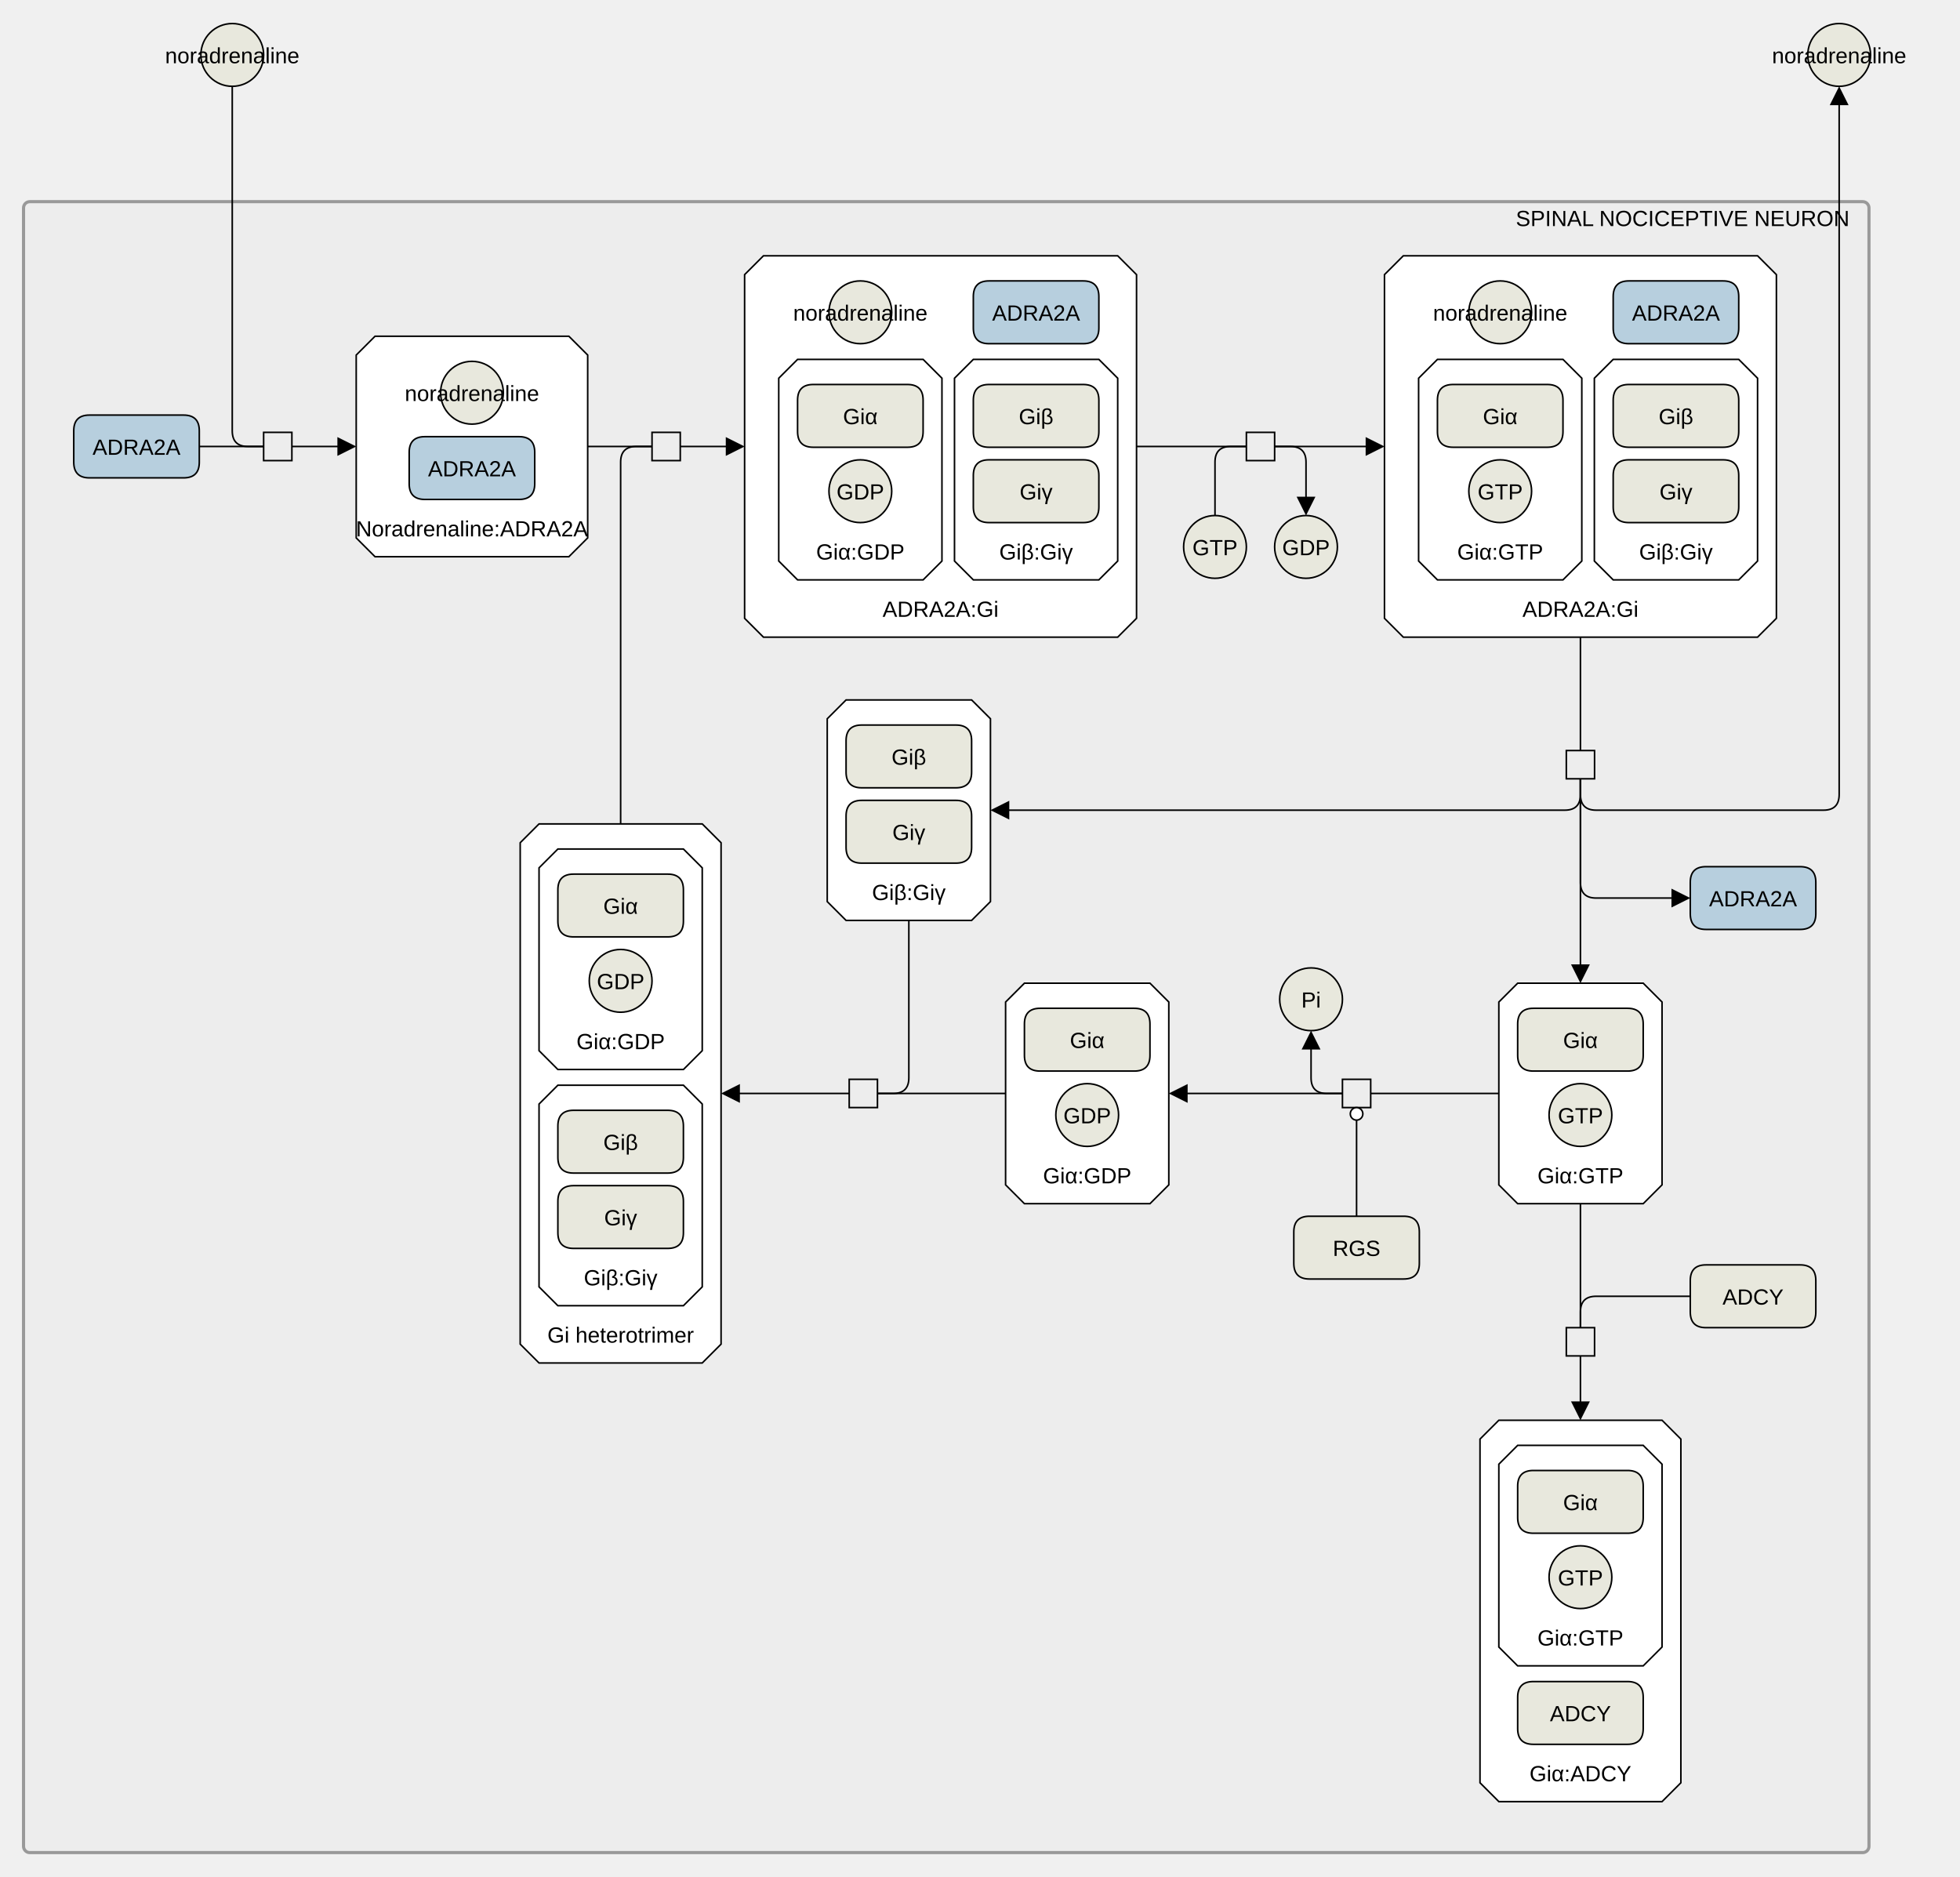
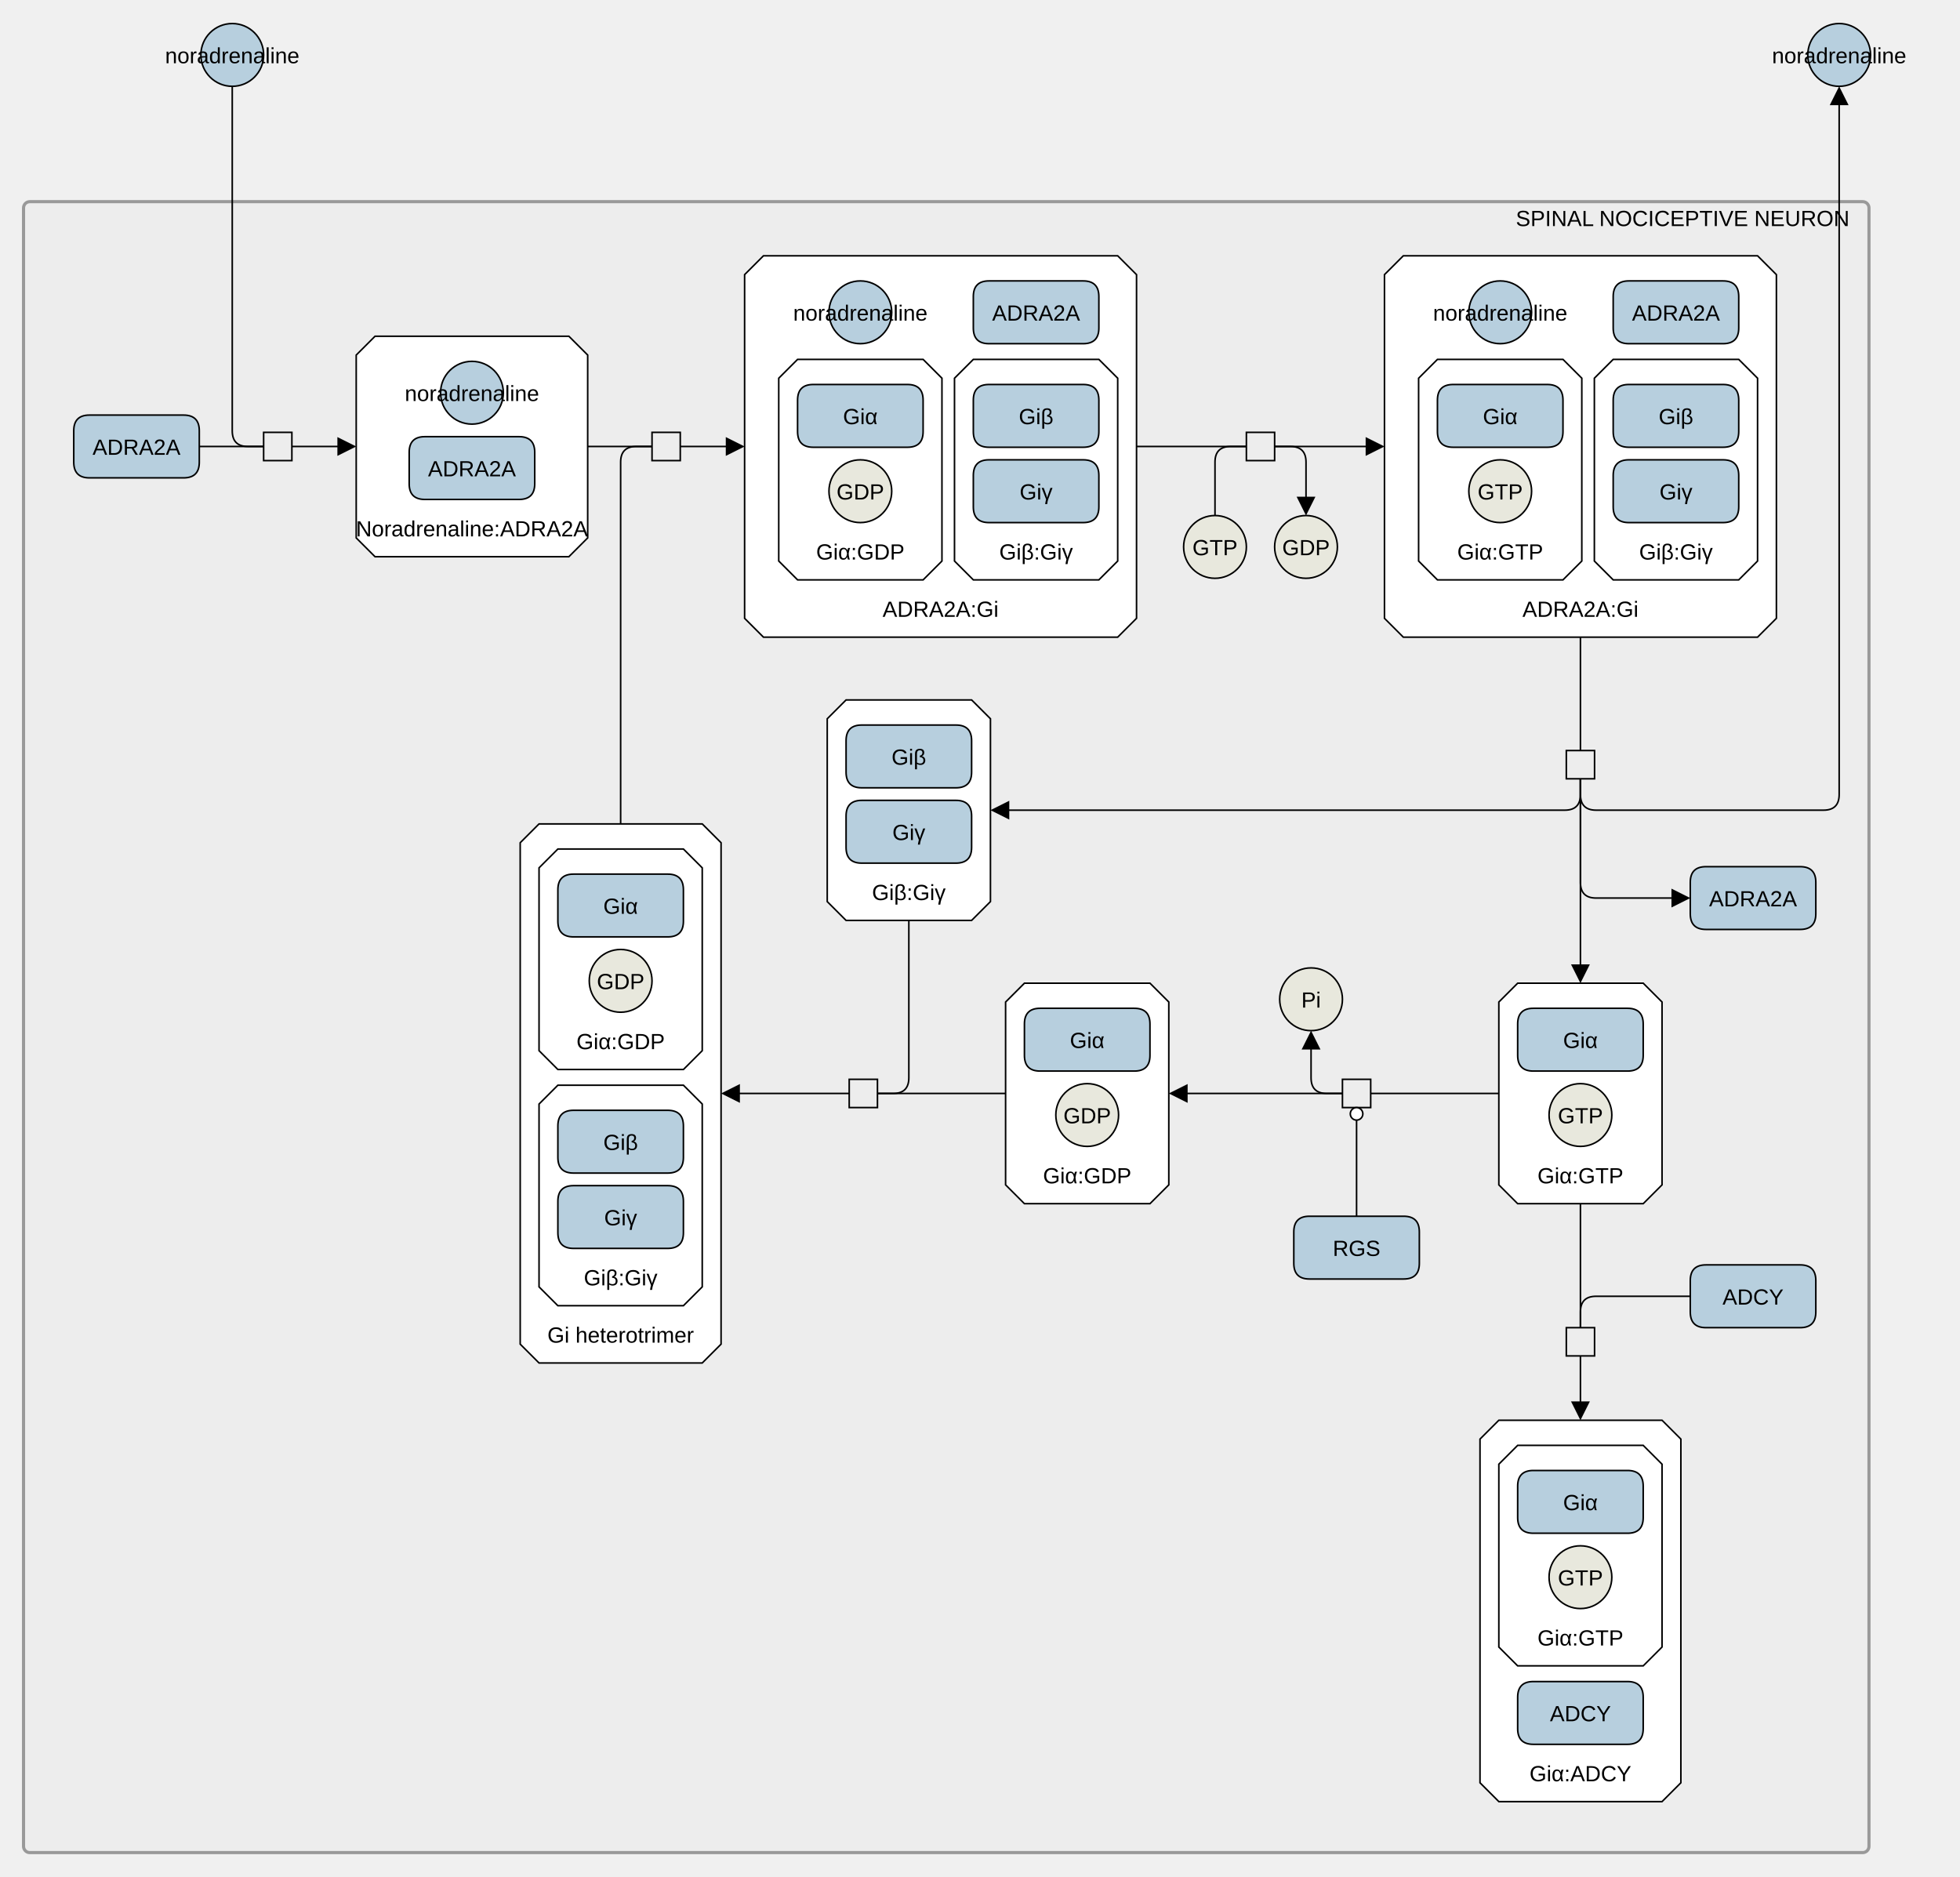
<svg xmlns="http://www.w3.org/2000/svg" width="1249" height="1196" viewBox="0 0 1249 1196" stroke-linecap="butt" stroke-miterlimit="10">
  <g transform="translate(-25,-25)">
    <path d="M40 157.5 C40 155.291 41.791 153.5 44 153.5 L1212 153.5 C1214.209 153.5 1216 155.291 1216 157.5 L1216 1201.5 C1216 1203.709 1214.209 1205.5 1212 1205.5 L44 1205.5 C41.791 1205.5 40 1203.709 40 1201.5 Z" fill="#999999" fill-opacity="0.031" stroke="none" />
    <path d="M40 157.5 C40 155.291 41.791 153.5 44 153.5 L1212 153.5 C1214.209 153.5 1216 155.291 1216 157.5 L1216 1201.5 C1216 1203.709 1214.209 1205.5 1212 1205.5 L44 1205.5 C41.791 1205.5 40 1203.709 40 1201.5 Z" fill="none" stroke="#999999" stroke-width="2" />
    <text x="1097.25" y="169.041" text-anchor="middle" font-family="'Dialog', Arial, Helvetica, sans-serif" font-size="14" fill="#000000" stroke="none" xml:space="preserve">SPINAL NOCICEPTIVE NEURON</text>
    <path d="M980.125 930 L1084.125 930 L1096.125 942 L1096.125 1161 L1084.125 1173 L980.125 1173 L968.125 1161 L968.125 942 Z" fill="#FFFFFF" stroke="none" />
    <path d="M980.125 930 L1084.125 930 L1096.125 942 L1096.125 1161 L1084.125 1173 L980.125 1173 L968.125 1161 L968.125 942 Z" fill="none" stroke="#000000" />
    <text x="1032.125" y="1160.041" text-anchor="middle" font-family="'Dialog', Arial, Helvetica, sans-serif" font-size="14" fill="#000000" stroke="none" xml:space="preserve">Giα:ADCY</text>
-     <path d="M992.125 1106.5 Q992.125 1096.5 1002.125 1096.5 L1062.125 1096.5 Q1072.125 1096.5 1072.125 1106.5 L1072.125 1126.5 Q1072.125 1136.5 1062.125 1136.5 L1002.125 1136.5 Q992.125 1136.5 992.125 1126.5 Z" fill="#E8E8DD" stroke="none" />
+     <path d="M992.125 1106.5 Q992.125 1096.5 1002.125 1096.5 L1062.125 1096.5 Q1072.125 1096.5 1072.125 1106.5 L1072.125 1126.5 Q1072.125 1136.5 1062.125 1136.5 L1002.125 1136.5 Q992.125 1136.5 992.125 1126.5 Z" fill="#B7CFDE" stroke="none" />
    <path d="M992.125 1106.5 Q992.125 1096.5 1002.125 1096.5 L1062.125 1096.5 Q1072.125 1096.5 1072.125 1106.5 L1072.125 1126.5 Q1072.125 1136.5 1062.125 1136.5 L1002.125 1136.5 Q992.125 1136.5 992.125 1126.5 Z" fill="none" stroke="#000000" />
    <text x="1032.125" y="1121.791" text-anchor="middle" font-family="'Dialog', Arial, Helvetica, sans-serif" font-size="14" fill="#000000" stroke="none" xml:space="preserve">ADCY</text>
    <path d="M992.125 946 L1072.125 946 L1084.125 958 L1084.125 1074.5 L1072.125 1086.5 L992.125 1086.5 L980.125 1074.5 L980.125 958 Z" fill="#FFFFFF" stroke="none" />
    <path d="M992.125 946 L1072.125 946 L1084.125 958 L1084.125 1074.5 L1072.125 1086.5 L992.125 1086.5 L980.125 1074.5 L980.125 958 Z" fill="none" stroke="#000000" />
    <text x="1032.125" y="1073.541" text-anchor="middle" font-family="'Dialog', Arial, Helvetica, sans-serif" font-size="14" fill="#000000" stroke="none" xml:space="preserve">Giα:GTP</text>
-     <path d="M992.125 972 Q992.125 962 1002.125 962 L1062.125 962 Q1072.125 962 1072.125 972 L1072.125 992 Q1072.125 1002 1062.125 1002 L1002.125 1002 Q992.125 1002 992.125 992 Z" fill="#E8E8DD" stroke="none" />
+     <path d="M992.125 972 Q992.125 962 1002.125 962 L1062.125 962 Q1072.125 962 1072.125 972 L1072.125 992 Q1072.125 1002 1062.125 1002 L1002.125 1002 Q992.125 1002 992.125 992 Z" fill="#B7CFDE" stroke="none" />
    <path d="M992.125 972 Q992.125 962 1002.125 962 L1062.125 962 Q1072.125 962 1072.125 972 L1072.125 992 Q1072.125 1002 1062.125 1002 L1002.125 1002 Q992.125 1002 992.125 992 Z" fill="none" stroke="#000000" />
    <text x="1032.125" y="987.291" text-anchor="middle" font-family="'Dialog', Arial, Helvetica, sans-serif" font-size="14" fill="#000000" stroke="none" xml:space="preserve">Giα</text>
    <path d="M1012.125 1030 C1012.125 1018.954 1021.079 1010 1032.125 1010 L1032.125 1010 C1043.171 1010 1052.125 1018.954 1052.125 1030 L1052.125 1030 C1052.125 1041.046 1043.171 1050 1032.125 1050 L1032.125 1050 C1021.079 1050 1012.125 1041.046 1012.125 1030 Z" fill="#E8E8DD" stroke="none" />
    <path d="M1012.125 1030 C1012.125 1018.954 1021.079 1010 1032.125 1010 L1032.125 1010 C1043.171 1010 1052.125 1018.954 1052.125 1030 L1052.125 1030 C1052.125 1041.046 1043.171 1050 1032.125 1050 L1032.125 1050 C1021.079 1050 1012.125 1041.046 1012.125 1030 Z" fill="none" stroke="#000000" />
    <text x="1032.125" y="1035.291" text-anchor="middle" font-family="'Dialog', Arial, Helvetica, sans-serif" font-size="14" fill="#000000" stroke="none" xml:space="preserve">GTP</text>
    <path d="M264 239.25 L387.5 239.25 L399.5 251.25 L399.5 367.75 L387.5 379.75 L264 379.75 L252 367.75 L252 251.25 Z" fill="#FFFFFF" stroke="none" />
    <path d="M264 239.25 L387.5 239.25 L399.5 251.25 L399.5 367.75 L387.5 379.75 L264 379.75 L252 367.75 L252 251.25 Z" fill="none" stroke="#000000" />
    <text x="325.75" y="366.791" text-anchor="middle" font-family="'Dialog', Arial, Helvetica, sans-serif" font-size="14" fill="#000000" stroke="none" xml:space="preserve">Noradrenaline:ADRA2A</text>
    <path d="M285.75 313.25 Q285.75 303.25 295.75 303.25 L355.75 303.25 Q365.75 303.25 365.75 313.25 L365.75 333.25 Q365.75 343.25 355.75 343.25 L295.75 343.25 Q285.75 343.25 285.75 333.25 Z" fill="#B7CFDE" stroke="none" />
    <path d="M285.75 313.25 Q285.75 303.25 295.75 303.25 L355.75 303.25 Q365.75 303.25 365.75 313.25 L365.75 333.25 Q365.75 343.25 355.75 343.25 L295.75 343.25 Q285.75 343.25 285.75 333.25 Z" fill="none" stroke="#000000" />
    <text x="325.75" y="328.541" text-anchor="middle" font-family="'Dialog', Arial, Helvetica, sans-serif" font-size="14" fill="#000000" stroke="none" xml:space="preserve">ADRA2A</text>
-     <path d="M305.75 275.25 C305.75 264.204 314.704 255.25 325.75 255.25 L325.75 255.25 C336.796 255.25 345.75 264.204 345.75 275.25 L345.75 275.25 C345.75 286.296 336.796 295.25 325.75 295.25 L325.75 295.25 C314.704 295.25 305.75 286.296 305.75 275.25 Z" fill="#E8E8DD" stroke="none" />
+     <path d="M305.75 275.25 C305.75 264.204 314.704 255.25 325.75 255.25 L325.75 255.25 C336.796 255.25 345.75 264.204 345.75 275.25 L345.75 275.25 C345.75 286.296 336.796 295.25 325.75 295.25 L325.75 295.25 C314.704 295.25 305.75 286.296 305.75 275.25 Z" fill="#B7CFDE" stroke="none" />
    <path d="M305.75 275.25 C305.75 264.204 314.704 255.25 325.75 255.25 L325.75 255.25 C336.796 255.25 345.75 264.204 345.75 275.25 L345.75 275.25 C345.75 286.296 336.796 295.25 325.75 295.25 L325.75 295.25 C314.704 295.25 305.75 286.296 305.75 275.25 Z" fill="none" stroke="#000000" />
    <text x="325.75" y="280.541" text-anchor="middle" font-family="'Dialog', Arial, Helvetica, sans-serif" font-size="14" fill="#000000" stroke="none" xml:space="preserve">noradrenaline</text>
    <path d="M368.5 550 L472.5 550 L484.5 562 L484.5 881.5 L472.5 893.5 L368.5 893.5 L356.5 881.5 L356.5 562 Z" fill="#FFFFFF" stroke="none" />
    <path d="M368.5 550 L472.5 550 L484.5 562 L484.5 881.5 L472.5 893.5 L368.5 893.5 L356.5 881.5 L356.5 562 Z" fill="none" stroke="#000000" />
    <text x="420.5" y="880.541" text-anchor="middle" font-family="'Dialog', Arial, Helvetica, sans-serif" font-size="14" fill="#000000" stroke="none" xml:space="preserve">Gi heterotrimer</text>
    <path d="M380.5 566 L460.5 566 L472.5 578 L472.5 694.5 L460.5 706.5 L380.5 706.5 L368.5 694.5 L368.5 578 Z" fill="#FFFFFF" stroke="none" />
    <path d="M380.5 566 L460.5 566 L472.5 578 L472.5 694.5 L460.5 706.5 L380.5 706.5 L368.5 694.5 L368.5 578 Z" fill="none" stroke="#000000" />
    <text x="420.5" y="693.541" text-anchor="middle" font-family="'Dialog', Arial, Helvetica, sans-serif" font-size="14" fill="#000000" stroke="none" xml:space="preserve">Giα:GDP</text>
-     <path d="M380.5 592 Q380.5 582 390.5 582 L450.5 582 Q460.5 582 460.5 592 L460.5 612 Q460.5 622 450.5 622 L390.5 622 Q380.5 622 380.5 612 Z" fill="#E8E8DD" stroke="none" />
+     <path d="M380.5 592 Q380.5 582 390.5 582 L450.5 582 Q460.5 582 460.5 592 L460.5 612 Q460.5 622 450.5 622 L390.5 622 Q380.5 622 380.5 612 Z" fill="#B7CFDE" stroke="none" />
    <path d="M380.5 592 Q380.5 582 390.5 582 L450.5 582 Q460.5 582 460.5 592 L460.5 612 Q460.5 622 450.5 622 L390.5 622 Q380.5 622 380.5 612 Z" fill="none" stroke="#000000" />
    <text x="420.5" y="607.291" text-anchor="middle" font-family="'Dialog', Arial, Helvetica, sans-serif" font-size="14" fill="#000000" stroke="none" xml:space="preserve">Giα</text>
    <path d="M400.5 650 C400.5 638.954 409.454 630 420.5 630 L420.5 630 C431.546 630 440.5 638.954 440.5 650 L440.5 650 C440.5 661.046 431.546 670 420.5 670 L420.5 670 C409.454 670 400.5 661.046 400.5 650 Z" fill="#E8E8DD" stroke="none" />
    <path d="M400.5 650 C400.5 638.954 409.454 630 420.5 630 L420.5 630 C431.546 630 440.5 638.954 440.5 650 L440.5 650 C440.5 661.046 431.546 670 420.5 670 L420.5 670 C409.454 670 400.5 661.046 400.5 650 Z" fill="none" stroke="#000000" />
    <text x="420.5" y="655.291" text-anchor="middle" font-family="'Dialog', Arial, Helvetica, sans-serif" font-size="14" fill="#000000" stroke="none" xml:space="preserve">GDP</text>
    <path d="M380.5 716.5 L460.5 716.5 L472.5 728.5 L472.5 845 L460.5 857 L380.5 857 L368.5 845 L368.5 728.5 Z" fill="#FFFFFF" stroke="none" />
    <path d="M380.5 716.5 L460.5 716.5 L472.5 728.5 L472.5 845 L460.5 857 L380.5 857 L368.5 845 L368.5 728.5 Z" fill="none" stroke="#000000" />
    <text x="420.5" y="844.041" text-anchor="middle" font-family="'Dialog', Arial, Helvetica, sans-serif" font-size="14" fill="#000000" stroke="none" xml:space="preserve">Giβ:Giγ</text>
-     <path d="M380.5 742.5 Q380.5 732.5 390.5 732.5 L450.5 732.5 Q460.5 732.5 460.5 742.5 L460.5 762.5 Q460.5 772.5 450.5 772.5 L390.5 772.5 Q380.5 772.5 380.5 762.5 Z" fill="#E8E8DD" stroke="none" />
+     <path d="M380.5 742.5 Q380.5 732.5 390.5 732.5 L450.5 732.5 Q460.5 732.5 460.5 742.5 L460.5 762.5 Q460.5 772.5 450.5 772.5 L390.5 772.5 Q380.5 772.5 380.5 762.5 Z" fill="#B7CFDE" stroke="none" />
    <path d="M380.5 742.5 Q380.5 732.5 390.5 732.5 L450.5 732.5 Q460.5 732.5 460.5 742.5 L460.5 762.5 Q460.5 772.5 450.5 772.5 L390.5 772.5 Q380.5 772.5 380.5 762.5 Z" fill="none" stroke="#000000" />
    <text x="420.5" y="757.791" text-anchor="middle" font-family="'Dialog', Arial, Helvetica, sans-serif" font-size="14" fill="#000000" stroke="none" xml:space="preserve">Giβ</text>
-     <path d="M380.5 790.5 Q380.5 780.5 390.5 780.5 L450.5 780.5 Q460.5 780.5 460.5 790.5 L460.5 810.5 Q460.5 820.5 450.5 820.5 L390.5 820.5 Q380.5 820.5 380.5 810.5 Z" fill="#E8E8DD" stroke="none" />
+     <path d="M380.5 790.5 Q380.5 780.5 390.5 780.5 L450.5 780.5 Q460.5 780.5 460.5 790.5 L460.5 810.5 Q460.5 820.5 450.5 820.5 L390.5 820.5 Q380.5 820.5 380.5 810.5 Z" fill="#B7CFDE" stroke="none" />
    <path d="M380.5 790.5 Q380.5 780.5 390.5 780.5 L450.5 780.5 Q460.5 780.5 460.5 790.5 L460.5 810.5 Q460.5 820.5 450.5 820.5 L390.5 820.5 Q380.5 820.5 380.5 810.5 Z" fill="none" stroke="#000000" />
    <text x="420.5" y="805.791" text-anchor="middle" font-family="'Dialog', Arial, Helvetica, sans-serif" font-size="14" fill="#000000" stroke="none" xml:space="preserve">Giγ</text>
    <path d="M564.156 471 L644.156 471 L656.156 483 L656.156 599.5 L644.156 611.5 L564.156 611.5 L552.156 599.5 L552.156 483 Z" fill="#FFFFFF" stroke="none" />
    <path d="M564.156 471 L644.156 471 L656.156 483 L656.156 599.5 L644.156 611.5 L564.156 611.5 L552.156 599.5 L552.156 483 Z" fill="none" stroke="#000000" />
    <text x="604.156" y="598.541" text-anchor="middle" font-family="'Dialog', Arial, Helvetica, sans-serif" font-size="14" fill="#000000" stroke="none" xml:space="preserve">Giβ:Giγ</text>
-     <path d="M564.156 497 Q564.156 487 574.156 487 L634.156 487 Q644.156 487 644.156 497 L644.156 517 Q644.156 527 634.156 527 L574.156 527 Q564.156 527 564.156 517 Z" fill="#E8E8DD" stroke="none" />
+     <path d="M564.156 497 Q564.156 487 574.156 487 L634.156 487 Q644.156 487 644.156 497 L644.156 517 Q644.156 527 634.156 527 L574.156 527 Q564.156 527 564.156 517 Z" fill="#B7CFDE" stroke="none" />
    <path d="M564.156 497 Q564.156 487 574.156 487 L634.156 487 Q644.156 487 644.156 497 L644.156 517 Q644.156 527 634.156 527 L574.156 527 Q564.156 527 564.156 517 Z" fill="none" stroke="#000000" />
    <text x="604.156" y="512.291" text-anchor="middle" font-family="'Dialog', Arial, Helvetica, sans-serif" font-size="14" fill="#000000" stroke="none" xml:space="preserve">Giβ</text>
-     <path d="M564.156 545 Q564.156 535 574.156 535 L634.156 535 Q644.156 535 644.156 545 L644.156 565 Q644.156 575 634.156 575 L574.156 575 Q564.156 575 564.156 565 Z" fill="#E8E8DD" stroke="none" />
+     <path d="M564.156 545 Q564.156 535 574.156 535 L634.156 535 Q644.156 535 644.156 545 L644.156 565 Q644.156 575 634.156 575 L574.156 575 Q564.156 575 564.156 565 Z" fill="#B7CFDE" stroke="none" />
    <path d="M564.156 545 Q564.156 535 574.156 535 L634.156 535 Q644.156 535 644.156 545 L644.156 565 Q644.156 575 634.156 575 L574.156 575 Q564.156 575 564.156 565 Z" fill="none" stroke="#000000" />
    <text x="604.156" y="560.291" text-anchor="middle" font-family="'Dialog', Arial, Helvetica, sans-serif" font-size="14" fill="#000000" stroke="none" xml:space="preserve">Giγ</text>
    <path d="M511.5 188 L737.25 188 L749.25 200 L749.25 419 L737.25 431 L511.5 431 L499.5 419 L499.5 200 Z" fill="#FFFFFF" stroke="none" />
    <path d="M511.5 188 L737.25 188 L749.25 200 L749.25 419 L737.25 431 L511.5 431 L499.5 419 L499.5 200 Z" fill="none" stroke="#000000" />
    <text x="624.375" y="418.041" text-anchor="middle" font-family="'Dialog', Arial, Helvetica, sans-serif" font-size="14" fill="#000000" stroke="none" xml:space="preserve">ADRA2A:Gi</text>
    <path d="M533.25 254 L613.25 254 L625.25 266 L625.25 382.5 L613.25 394.5 L533.25 394.5 L521.25 382.5 L521.25 266 Z" fill="#FFFFFF" stroke="none" />
    <path d="M533.25 254 L613.25 254 L625.25 266 L625.25 382.5 L613.25 394.5 L533.25 394.5 L521.25 382.5 L521.25 266 Z" fill="none" stroke="#000000" />
    <text x="573.25" y="381.541" text-anchor="middle" font-family="'Dialog', Arial, Helvetica, sans-serif" font-size="14" fill="#000000" stroke="none" xml:space="preserve">Giα:GDP</text>
-     <path d="M533.25 280 Q533.25 270 543.25 270 L603.25 270 Q613.25 270 613.25 280 L613.25 300 Q613.25 310 603.25 310 L543.25 310 Q533.25 310 533.25 300 Z" fill="#E8E8DD" stroke="none" />
+     <path d="M533.25 280 Q533.25 270 543.25 270 L603.25 270 Q613.25 270 613.25 280 L613.25 300 Q613.25 310 603.25 310 L543.25 310 Q533.25 310 533.25 300 Z" fill="#B7CFDE" stroke="none" />
    <path d="M533.25 280 Q533.25 270 543.25 270 L603.25 270 Q613.25 270 613.25 280 L613.25 300 Q613.25 310 603.25 310 L543.25 310 Q533.25 310 533.25 300 Z" fill="none" stroke="#000000" />
    <text x="573.25" y="295.291" text-anchor="middle" font-family="'Dialog', Arial, Helvetica, sans-serif" font-size="14" fill="#000000" stroke="none" xml:space="preserve">Giα</text>
    <path d="M553.25 338 C553.25 326.954 562.204 318 573.25 318 L573.25 318 C584.296 318 593.25 326.954 593.25 338 L593.25 338 C593.25 349.046 584.296 358 573.25 358 L573.25 358 C562.204 358 553.25 349.046 553.25 338 Z" fill="#E8E8DD" stroke="none" />
    <path d="M553.25 338 C553.25 326.954 562.204 318 573.25 318 L573.25 318 C584.296 318 593.25 326.954 593.25 338 L593.25 338 C593.25 349.046 584.296 358 573.25 358 L573.25 358 C562.204 358 553.25 349.046 553.25 338 Z" fill="none" stroke="#000000" />
    <text x="573.25" y="343.291" text-anchor="middle" font-family="'Dialog', Arial, Helvetica, sans-serif" font-size="14" fill="#000000" stroke="none" xml:space="preserve">GDP</text>
    <path d="M645.25 254 L725.25 254 L737.25 266 L737.25 382.5 L725.25 394.5 L645.25 394.5 L633.25 382.5 L633.25 266 Z" fill="#FFFFFF" stroke="none" />
    <path d="M645.25 254 L725.25 254 L737.25 266 L737.25 382.5 L725.25 394.5 L645.25 394.5 L633.25 382.5 L633.25 266 Z" fill="none" stroke="#000000" />
    <text x="685.25" y="381.541" text-anchor="middle" font-family="'Dialog', Arial, Helvetica, sans-serif" font-size="14" fill="#000000" stroke="none" xml:space="preserve">Giβ:Giγ</text>
-     <path d="M645.25 280 Q645.25 270 655.25 270 L715.25 270 Q725.25 270 725.25 280 L725.25 300 Q725.25 310 715.25 310 L655.25 310 Q645.25 310 645.25 300 Z" fill="#E8E8DD" stroke="none" />
+     <path d="M645.25 280 Q645.25 270 655.25 270 L715.25 270 Q725.25 270 725.25 280 L725.25 300 Q725.25 310 715.25 310 L655.25 310 Q645.25 310 645.25 300 Z" fill="#B7CFDE" stroke="none" />
    <path d="M645.25 280 Q645.25 270 655.25 270 L715.25 270 Q725.25 270 725.25 280 L725.25 300 Q725.25 310 715.25 310 L655.25 310 Q645.25 310 645.25 300 Z" fill="none" stroke="#000000" />
    <text x="685.25" y="295.291" text-anchor="middle" font-family="'Dialog', Arial, Helvetica, sans-serif" font-size="14" fill="#000000" stroke="none" xml:space="preserve">Giβ</text>
-     <path d="M645.25 328 Q645.25 318 655.25 318 L715.25 318 Q725.25 318 725.25 328 L725.25 348 Q725.25 358 715.25 358 L655.25 358 Q645.25 358 645.25 348 Z" fill="#E8E8DD" stroke="none" />
+     <path d="M645.25 328 Q645.25 318 655.25 318 L715.25 318 Q725.25 318 725.25 328 L725.25 348 Q725.25 358 715.25 358 L655.25 358 Q645.25 358 645.25 348 Z" fill="#B7CFDE" stroke="none" />
    <path d="M645.25 328 Q645.25 318 655.25 318 L715.25 318 Q725.25 318 725.25 328 L725.25 348 Q725.25 358 715.25 358 L655.25 358 Q645.25 358 645.25 348 Z" fill="none" stroke="#000000" />
    <text x="685.25" y="343.291" text-anchor="middle" font-family="'Dialog', Arial, Helvetica, sans-serif" font-size="14" fill="#000000" stroke="none" xml:space="preserve">Giγ</text>
    <path d="M645.25 214 Q645.25 204 655.25 204 L715.25 204 Q725.25 204 725.25 214 L725.25 234 Q725.25 244 715.25 244 L655.25 244 Q645.25 244 645.25 234 Z" fill="#B7CFDE" stroke="none" />
    <path d="M645.25 214 Q645.25 204 655.25 204 L715.25 204 Q725.25 204 725.25 214 L725.25 234 Q725.25 244 715.25 244 L655.25 244 Q645.25 244 645.25 234 Z" fill="none" stroke="#000000" />
    <text x="685.25" y="229.291" text-anchor="middle" font-family="'Dialog', Arial, Helvetica, sans-serif" font-size="14" fill="#000000" stroke="none" xml:space="preserve">ADRA2A</text>
-     <path d="M553.25 224 C553.25 212.954 562.204 204 573.25 204 L573.25 204 C584.296 204 593.25 212.954 593.25 224 L593.25 224 C593.25 235.046 584.296 244 573.25 244 L573.25 244 C562.204 244 553.25 235.046 553.25 224 Z" fill="#E8E8DD" stroke="none" />
+     <path d="M553.25 224 C553.25 212.954 562.204 204 573.25 204 L573.25 204 C584.296 204 593.25 212.954 593.25 224 L593.25 224 C593.25 235.046 584.296 244 573.25 244 L573.25 244 C562.204 244 553.25 235.046 553.25 224 Z" fill="#B7CFDE" stroke="none" />
    <path d="M553.25 224 C553.25 212.954 562.204 204 573.25 204 L573.25 204 C584.296 204 593.25 212.954 593.25 224 L593.25 224 C593.25 235.046 584.296 244 573.25 244 L573.25 244 C562.204 244 553.25 235.046 553.25 224 Z" fill="none" stroke="#000000" />
    <text x="573.25" y="229.291" text-anchor="middle" font-family="'Dialog', Arial, Helvetica, sans-serif" font-size="14" fill="#000000" stroke="none" xml:space="preserve">noradrenaline</text>
    <path d="M919.25 188 L1145 188 L1157 200 L1157 419 L1145 431 L919.25 431 L907.25 419 L907.25 200 Z" fill="#FFFFFF" stroke="none" />
    <path d="M919.25 188 L1145 188 L1157 200 L1157 419 L1145 431 L919.25 431 L907.25 419 L907.25 200 Z" fill="none" stroke="#000000" />
    <text x="1032.125" y="418.041" text-anchor="middle" font-family="'Dialog', Arial, Helvetica, sans-serif" font-size="14" fill="#000000" stroke="none" xml:space="preserve">ADRA2A:Gi</text>
    <path d="M1053 254 L1133 254 L1145 266 L1145 382.5 L1133 394.5 L1053 394.5 L1041 382.5 L1041 266 Z" fill="#FFFFFF" stroke="none" />
    <path d="M1053 254 L1133 254 L1145 266 L1145 382.5 L1133 394.5 L1053 394.5 L1041 382.5 L1041 266 Z" fill="none" stroke="#000000" />
    <text x="1093" y="381.541" text-anchor="middle" font-family="'Dialog', Arial, Helvetica, sans-serif" font-size="14" fill="#000000" stroke="none" xml:space="preserve">Giβ:Giγ</text>
-     <path d="M1053 280 Q1053 270 1063 270 L1123 270 Q1133 270 1133 280 L1133 300 Q1133 310 1123 310 L1063 310 Q1053 310 1053 300 Z" fill="#E8E8DD" stroke="none" />
+     <path d="M1053 280 Q1053 270 1063 270 L1123 270 Q1133 270 1133 280 L1133 300 Q1133 310 1123 310 L1063 310 Q1053 310 1053 300 Z" fill="#B7CFDE" stroke="none" />
    <path d="M1053 280 Q1053 270 1063 270 L1123 270 Q1133 270 1133 280 L1133 300 Q1133 310 1123 310 L1063 310 Q1053 310 1053 300 Z" fill="none" stroke="#000000" />
    <text x="1093" y="295.291" text-anchor="middle" font-family="'Dialog', Arial, Helvetica, sans-serif" font-size="14" fill="#000000" stroke="none" xml:space="preserve">Giβ</text>
-     <path d="M1053 328 Q1053 318 1063 318 L1123 318 Q1133 318 1133 328 L1133 348 Q1133 358 1123 358 L1063 358 Q1053 358 1053 348 Z" fill="#E8E8DD" stroke="none" />
+     <path d="M1053 328 Q1053 318 1063 318 L1123 318 Q1133 318 1133 328 L1133 348 Q1133 358 1123 358 L1063 358 Q1053 358 1053 348 Z" fill="#B7CFDE" stroke="none" />
    <path d="M1053 328 Q1053 318 1063 318 L1123 318 Q1133 318 1133 328 L1133 348 Q1133 358 1123 358 L1063 358 Q1053 358 1053 348 Z" fill="none" stroke="#000000" />
    <text x="1093" y="343.291" text-anchor="middle" font-family="'Dialog', Arial, Helvetica, sans-serif" font-size="14" fill="#000000" stroke="none" xml:space="preserve">Giγ</text>
    <path d="M941 254 L1021 254 L1033 266 L1033 382.5 L1021 394.5 L941 394.5 L929 382.5 L929 266 Z" fill="#FFFFFF" stroke="none" />
    <path d="M941 254 L1021 254 L1033 266 L1033 382.5 L1021 394.5 L941 394.5 L929 382.5 L929 266 Z" fill="none" stroke="#000000" />
    <text x="981" y="381.541" text-anchor="middle" font-family="'Dialog', Arial, Helvetica, sans-serif" font-size="14" fill="#000000" stroke="none" xml:space="preserve">Giα:GTP</text>
-     <path d="M941 280 Q941 270 951 270 L1011 270 Q1021 270 1021 280 L1021 300 Q1021 310 1011 310 L951 310 Q941 310 941 300 Z" fill="#E8E8DD" stroke="none" />
+     <path d="M941 280 Q941 270 951 270 L1011 270 Q1021 270 1021 280 L1021 300 Q1021 310 1011 310 L951 310 Q941 310 941 300 Z" fill="#B7CFDE" stroke="none" />
    <path d="M941 280 Q941 270 951 270 L1011 270 Q1021 270 1021 280 L1021 300 Q1021 310 1011 310 L951 310 Q941 310 941 300 Z" fill="none" stroke="#000000" />
    <text x="981" y="295.291" text-anchor="middle" font-family="'Dialog', Arial, Helvetica, sans-serif" font-size="14" fill="#000000" stroke="none" xml:space="preserve">Giα</text>
    <path d="M961 338 C961 326.954 969.954 318 981 318 L981 318 C992.046 318 1001 326.954 1001 338 L1001 338 C1001 349.046 992.046 358 981 358 L981 358 C969.954 358 961 349.046 961 338 Z" fill="#E8E8DD" stroke="none" />
    <path d="M961 338 C961 326.954 969.954 318 981 318 L981 318 C992.046 318 1001 326.954 1001 338 L1001 338 C1001 349.046 992.046 358 981 358 L981 358 C969.954 358 961 349.046 961 338 Z" fill="none" stroke="#000000" />
    <text x="981" y="343.291" text-anchor="middle" font-family="'Dialog', Arial, Helvetica, sans-serif" font-size="14" fill="#000000" stroke="none" xml:space="preserve">GTP</text>
-     <path d="M961 224 C961 212.954 969.954 204 981 204 L981 204 C992.046 204 1001 212.954 1001 224 L1001 224 C1001 235.046 992.046 244 981 244 L981 244 C969.954 244 961 235.046 961 224 Z" fill="#E8E8DD" stroke="none" />
+     <path d="M961 224 C961 212.954 969.954 204 981 204 L981 204 C992.046 204 1001 212.954 1001 224 L1001 224 C1001 235.046 992.046 244 981 244 L981 244 C969.954 244 961 235.046 961 224 Z" fill="#B7CFDE" stroke="none" />
    <path d="M961 224 C961 212.954 969.954 204 981 204 L981 204 C992.046 204 1001 212.954 1001 224 L1001 224 C1001 235.046 992.046 244 981 244 L981 244 C969.954 244 961 235.046 961 224 Z" fill="none" stroke="#000000" />
    <text x="981" y="229.291" text-anchor="middle" font-family="'Dialog', Arial, Helvetica, sans-serif" font-size="14" fill="#000000" stroke="none" xml:space="preserve">noradrenaline</text>
    <path d="M1053 214 Q1053 204 1063 204 L1123 204 Q1133 204 1133 214 L1133 234 Q1133 244 1123 244 L1063 244 Q1053 244 1053 234 Z" fill="#B7CFDE" stroke="none" />
    <path d="M1053 214 Q1053 204 1063 204 L1123 204 Q1133 204 1133 214 L1133 234 Q1133 244 1123 244 L1063 244 Q1053 244 1053 234 Z" fill="none" stroke="#000000" />
    <text x="1093" y="229.291" text-anchor="middle" font-family="'Dialog', Arial, Helvetica, sans-serif" font-size="14" fill="#000000" stroke="none" xml:space="preserve">ADRA2A</text>
    <path d="M72 299.5 Q72 289.5 82 289.5 L142 289.5 Q152 289.5 152 299.5 L152 319.5 Q152 329.5 142 329.5 L82 329.5 Q72 329.5 72 319.5 Z" fill="#B7CFDE" stroke="none" />
    <path d="M72 299.5 Q72 289.5 82 289.5 L142 289.5 Q152 289.5 152 299.5 L152 319.5 Q152 329.5 142 329.5 L82 329.5 Q72 329.5 72 319.5 Z" fill="none" stroke="#000000" />
    <text x="112" y="314.791" text-anchor="middle" font-family="'Dialog', Arial, Helvetica, sans-serif" font-size="14" fill="#000000" stroke="none" xml:space="preserve">ADRA2A</text>
    <path d="M779.25 373.5 C779.25 362.454 788.204 353.5 799.25 353.5 L799.25 353.5 C810.296 353.5 819.25 362.454 819.25 373.5 L819.25 373.5 C819.25 384.546 810.296 393.5 799.25 393.5 L799.25 393.5 C788.204 393.5 779.25 384.546 779.25 373.5 Z" fill="#E8E8DD" stroke="none" />
    <path d="M779.25 373.5 C779.25 362.454 788.204 353.5 799.25 353.5 L799.25 353.5 C810.296 353.5 819.25 362.454 819.25 373.5 L819.25 373.5 C819.25 384.546 810.296 393.5 799.25 393.5 L799.25 393.5 C788.204 393.5 779.25 384.546 779.25 373.5 Z" fill="none" stroke="#000000" />
    <text x="799.25" y="378.791" text-anchor="middle" font-family="'Dialog', Arial, Helvetica, sans-serif" font-size="14" fill="#000000" stroke="none" xml:space="preserve">GTP</text>
    <path d="M677.812 651.5 L757.812 651.5 L769.812 663.5 L769.812 780 L757.812 792 L677.812 792 L665.812 780 L665.812 663.5 Z" fill="#FFFFFF" stroke="none" />
    <path d="M677.812 651.5 L757.812 651.5 L769.812 663.5 L769.812 780 L757.812 792 L677.812 792 L665.812 780 L665.812 663.5 Z" fill="none" stroke="#000000" />
    <text x="717.812" y="779.041" text-anchor="middle" font-family="'Dialog', Arial, Helvetica, sans-serif" font-size="14" fill="#000000" stroke="none" xml:space="preserve">Giα:GDP</text>
-     <path d="M677.812 677.5 Q677.812 667.5 687.812 667.5 L747.812 667.5 Q757.812 667.5 757.812 677.5 L757.812 697.5 Q757.812 707.5 747.812 707.5 L687.812 707.5 Q677.812 707.5 677.812 697.5 Z" fill="#E8E8DD" stroke="none" />
+     <path d="M677.812 677.5 Q677.812 667.5 687.812 667.5 L747.812 667.5 Q757.812 667.5 757.812 677.5 L757.812 697.5 Q757.812 707.5 747.812 707.5 L687.812 707.5 Q677.812 707.5 677.812 697.5 Z" fill="#B7CFDE" stroke="none" />
    <path d="M677.812 677.5 Q677.812 667.5 687.812 667.5 L747.812 667.5 Q757.812 667.5 757.812 677.5 L757.812 697.5 Q757.812 707.5 747.812 707.5 L687.812 707.5 Q677.812 707.5 677.812 697.5 Z" fill="none" stroke="#000000" />
    <text x="717.812" y="692.791" text-anchor="middle" font-family="'Dialog', Arial, Helvetica, sans-serif" font-size="14" fill="#000000" stroke="none" xml:space="preserve">Giα</text>
    <path d="M697.812 735.5 C697.812 724.454 706.766 715.5 717.812 715.5 L717.812 715.5 C728.859 715.5 737.812 724.454 737.812 735.5 L737.812 735.5 C737.812 746.546 728.859 755.5 717.812 755.5 L717.812 755.5 C706.766 755.5 697.812 746.546 697.812 735.5 Z" fill="#E8E8DD" stroke="none" />
    <path d="M697.812 735.5 C697.812 724.454 706.766 715.5 717.812 715.5 L717.812 715.5 C728.859 715.5 737.812 724.454 737.812 735.5 L737.812 735.5 C737.812 746.546 728.859 755.5 717.812 755.5 L717.812 755.5 C706.766 755.5 697.812 746.546 697.812 735.5 Z" fill="none" stroke="#000000" />
    <text x="717.812" y="740.791" text-anchor="middle" font-family="'Dialog', Arial, Helvetica, sans-serif" font-size="14" fill="#000000" stroke="none" xml:space="preserve">GDP</text>
-     <path d="M849.469 810 Q849.469 800 859.469 800 L919.469 800 Q929.469 800 929.469 810 L929.469 830 Q929.469 840 919.469 840 L859.469 840 Q849.469 840 849.469 830 Z" fill="#E8E8DD" stroke="none" />
+     <path d="M849.469 810 Q849.469 800 859.469 800 L919.469 800 Q929.469 800 929.469 810 L929.469 830 Q929.469 840 919.469 840 L859.469 840 Q849.469 840 849.469 830 Z" fill="#B7CFDE" stroke="none" />
    <path d="M849.469 810 Q849.469 800 859.469 800 L919.469 800 Q929.469 800 929.469 810 L929.469 830 Q929.469 840 919.469 840 L859.469 840 Q849.469 840 849.469 830 Z" fill="none" stroke="#000000" />
    <text x="889.469" y="825.291" text-anchor="middle" font-family="'Dialog', Arial, Helvetica, sans-serif" font-size="14" fill="#000000" stroke="none" xml:space="preserve">RGS</text>
    <path d="M837.25 373.5 C837.25 362.454 846.204 353.5 857.25 353.5 L857.25 353.5 C868.296 353.5 877.25 362.454 877.25 373.5 L877.25 373.5 C877.25 384.546 868.296 393.5 857.25 393.5 L857.25 393.5 C846.204 393.5 837.25 384.546 837.25 373.5 Z" fill="#E8E8DD" stroke="none" />
    <path d="M837.25 373.5 C837.25 362.454 846.204 353.5 857.25 353.5 L857.25 353.5 C868.296 353.5 877.25 362.454 877.25 373.5 L877.25 373.5 C877.25 384.546 868.296 393.5 857.25 393.5 L857.25 393.5 C846.204 393.5 837.25 384.546 837.25 373.5 Z" fill="none" stroke="#000000" />
    <text x="857.25" y="378.791" text-anchor="middle" font-family="'Dialog', Arial, Helvetica, sans-serif" font-size="14" fill="#000000" stroke="none" xml:space="preserve">GDP</text>
    <path d="M840.469 661.75 C840.469 650.704 849.423 641.75 860.469 641.75 L860.469 641.75 C871.515 641.75 880.469 650.704 880.469 661.75 L880.469 661.75 C880.469 672.796 871.515 681.75 860.469 681.75 L860.469 681.75 C849.423 681.75 840.469 672.796 840.469 661.75 Z" fill="#E8E8DD" stroke="none" />
    <path d="M840.469 661.75 C840.469 650.704 849.423 641.75 860.469 641.75 L860.469 641.75 C871.515 641.75 880.469 650.704 880.469 661.75 L880.469 661.75 C880.469 672.796 871.515 681.75 860.469 681.75 L860.469 681.75 C849.423 681.75 840.469 672.796 840.469 661.75 Z" fill="none" stroke="#000000" />
    <text x="860.469" y="667.041" text-anchor="middle" font-family="'Dialog', Arial, Helvetica, sans-serif" font-size="14" fill="#000000" stroke="none" xml:space="preserve">Pi</text>
    <path d="M992.125 651.5 L1072.125 651.5 L1084.125 663.5 L1084.125 780 L1072.125 792 L992.125 792 L980.125 780 L980.125 663.5 Z" fill="#FFFFFF" stroke="none" />
    <path d="M992.125 651.5 L1072.125 651.5 L1084.125 663.5 L1084.125 780 L1072.125 792 L992.125 792 L980.125 780 L980.125 663.5 Z" fill="none" stroke="#000000" />
    <text x="1032.125" y="779.041" text-anchor="middle" font-family="'Dialog', Arial, Helvetica, sans-serif" font-size="14" fill="#000000" stroke="none" xml:space="preserve">Giα:GTP</text>
-     <path d="M992.125 677.5 Q992.125 667.5 1002.125 667.5 L1062.125 667.5 Q1072.125 667.5 1072.125 677.5 L1072.125 697.5 Q1072.125 707.5 1062.125 707.5 L1002.125 707.5 Q992.125 707.5 992.125 697.5 Z" fill="#E8E8DD" stroke="none" />
+     <path d="M992.125 677.5 Q992.125 667.5 1002.125 667.5 L1062.125 667.5 Q1072.125 667.5 1072.125 677.5 L1072.125 697.5 Q1072.125 707.5 1062.125 707.5 L1002.125 707.5 Q992.125 707.5 992.125 697.5 Z" fill="#B7CFDE" stroke="none" />
    <path d="M992.125 677.5 Q992.125 667.5 1002.125 667.5 L1062.125 667.5 Q1072.125 667.5 1072.125 677.5 L1072.125 697.5 Q1072.125 707.5 1062.125 707.5 L1002.125 707.5 Q992.125 707.5 992.125 697.5 Z" fill="none" stroke="#000000" />
    <text x="1032.125" y="692.791" text-anchor="middle" font-family="'Dialog', Arial, Helvetica, sans-serif" font-size="14" fill="#000000" stroke="none" xml:space="preserve">Giα</text>
    <path d="M1012.125 735.5 C1012.125 724.454 1021.079 715.5 1032.125 715.5 L1032.125 715.5 C1043.171 715.5 1052.125 724.454 1052.125 735.5 L1052.125 735.5 C1052.125 746.546 1043.171 755.5 1032.125 755.5 L1032.125 755.5 C1021.079 755.5 1012.125 746.546 1012.125 735.5 Z" fill="#E8E8DD" stroke="none" />
    <path d="M1012.125 735.5 C1012.125 724.454 1021.079 715.5 1032.125 715.5 L1032.125 715.5 C1043.171 715.5 1052.125 724.454 1052.125 735.5 L1052.125 735.5 C1052.125 746.546 1043.171 755.5 1032.125 755.5 L1032.125 755.5 C1021.079 755.5 1012.125 746.546 1012.125 735.5 Z" fill="none" stroke="#000000" />
    <text x="1032.125" y="740.791" text-anchor="middle" font-family="'Dialog', Arial, Helvetica, sans-serif" font-size="14" fill="#000000" stroke="none" xml:space="preserve">GTP</text>
-     <path d="M1102.125 841 Q1102.125 831 1112.125 831 L1172.125 831 Q1182.125 831 1182.125 841 L1182.125 861 Q1182.125 871 1172.125 871 L1112.125 871 Q1102.125 871 1102.125 861 Z" fill="#E8E8DD" stroke="none" />
+     <path d="M1102.125 841 Q1102.125 831 1112.125 831 L1172.125 831 Q1182.125 831 1182.125 841 L1182.125 861 Q1182.125 871 1172.125 871 L1112.125 871 Q1102.125 871 1102.125 861 Z" fill="#B7CFDE" stroke="none" />
    <path d="M1102.125 841 Q1102.125 831 1112.125 831 L1172.125 831 Q1182.125 831 1182.125 841 L1182.125 861 Q1182.125 871 1172.125 871 L1112.125 871 Q1102.125 871 1102.125 861 Z" fill="none" stroke="#000000" />
    <text x="1142.125" y="856.291" text-anchor="middle" font-family="'Dialog', Arial, Helvetica, sans-serif" font-size="14" fill="#000000" stroke="none" xml:space="preserve">ADCY</text>
    <path d="M1102.125 587.25 Q1102.125 577.25 1112.125 577.25 L1172.125 577.25 Q1182.125 577.25 1182.125 587.25 L1182.125 607.25 Q1182.125 617.25 1172.125 617.25 L1112.125 617.25 Q1102.125 617.25 1102.125 607.25 Z" fill="#B7CFDE" stroke="none" />
    <path d="M1102.125 587.25 Q1102.125 577.25 1112.125 577.25 L1172.125 577.25 Q1182.125 577.25 1182.125 587.25 L1182.125 607.25 Q1182.125 617.25 1172.125 617.25 L1112.125 617.25 Q1102.125 617.25 1102.125 607.25 Z" fill="none" stroke="#000000" />
    <text x="1142.125" y="602.541" text-anchor="middle" font-family="'Dialog', Arial, Helvetica, sans-serif" font-size="14" fill="#000000" stroke="none" xml:space="preserve">ADRA2A</text>
    <path d="M440.5 300.5 L458.5 300.5 L458.5 318.5 L440.5 318.5 Z" fill="none" stroke="#000000" />
    <path d="M819.25 300.5 L837.25 300.5 L837.25 318.5 L819.25 318.5 Z" fill="none" stroke="#000000" />
    <path d="M1023.125 503.25 L1041.125 503.25 L1041.125 521.25 L1023.125 521.25 Z" fill="none" stroke="#000000" />
    <path d="M880.469 712.75 L898.469 712.75 L898.469 730.75 L880.469 730.75 Z" fill="none" stroke="#000000" />
    <path d="M566.156 712.75 L584.156 712.75 L584.156 730.75 L566.156 730.75 Z" fill="none" stroke="#000000" />
    <path d="M193 300.5 L211 300.5 L211 318.5 L193 318.5 Z" fill="none" stroke="#000000" />
    <path d="M1023.125 871 L1041.125 871 L1041.125 889 L1023.125 889 Z" fill="none" stroke="#000000" />
-     <path d="M153 60 C153 48.954 161.954 40 173 40 L173 40 C184.046 40 193 48.954 193 60 L193 60 C193 71.046 184.046 80 173 80 L173 80 C161.954 80 153 71.046 153 60 Z" fill="#E8E8DD" stroke="none" />
+     <path d="M153 60 C153 48.954 161.954 40 173 40 L173 40 C184.046 40 193 48.954 193 60 L193 60 C193 71.046 184.046 80 173 80 L173 80 C161.954 80 153 71.046 153 60 Z" fill="#B7CFDE" stroke="none" />
    <path d="M153 60 C153 48.954 161.954 40 173 40 L173 40 C184.046 40 193 48.954 193 60 L193 60 C193 71.046 184.046 80 173 80 L173 80 C161.954 80 153 71.046 153 60 Z" fill="none" stroke="#000000" />
    <text x="173" y="65.291" text-anchor="middle" font-family="'Dialog', Arial, Helvetica, sans-serif" font-size="14" fill="#000000" stroke="none" xml:space="preserve">noradrenaline</text>
-     <path d="M1177 60 C1177 48.954 1185.954 40 1197 40 L1197 40 C1208.046 40 1217 48.954 1217 60 L1217 60 C1217 71.046 1208.046 80 1197 80 L1197 80 C1185.954 80 1177 71.046 1177 60 Z" fill="#E8E8DD" stroke="none" />
+     <path d="M1177 60 C1177 48.954 1185.954 40 1197 40 L1197 40 C1208.046 40 1217 48.954 1217 60 L1217 60 C1217 71.046 1208.046 80 1197 80 L1197 80 C1185.954 80 1177 71.046 1177 60 Z" fill="#B7CFDE" stroke="none" />
    <path d="M1177 60 C1177 48.954 1185.954 40 1197 40 L1197 40 C1208.046 40 1217 48.954 1217 60 L1217 60 C1217 71.046 1208.046 80 1197 80 L1197 80 C1185.954 80 1177 71.046 1177 60 Z" fill="none" stroke="#000000" />
    <text x="1197" y="65.291" text-anchor="middle" font-family="'Dialog', Arial, Helvetica, sans-serif" font-size="14" fill="#000000" stroke="none" xml:space="preserve">noradrenaline</text>
    <path d="M399.5 309.5 L440.5 309.5" fill="none" stroke="#000000" />
    <path d="M458.5 309.5 L488.5 309.5" fill="none" stroke="#000000" />
    <path d="M499.5 309.5 L487.5 315.5 L487.5 303.5 Z" fill="#000000" stroke="none" />
    <path d="M420.5 550 L420.5 319.5 Q420.5 309.5 430.5 309.5 L440.5 309.5" fill="none" stroke="#000000" />
    <path d="M749.25 309.5 L819.25 309.5" fill="none" stroke="#000000" />
    <path d="M837.25 309.5 L896.25 309.5" fill="none" stroke="#000000" />
    <path d="M907.25 309.5 L895.25 315.5 L895.25 303.5 Z" fill="#000000" stroke="none" />
    <path d="M799.25 353.5 L799.25 319.5 Q799.25 309.5 809.25 309.5 L819.25 309.5" fill="none" stroke="#000000" />
    <path d="M837.25 309.5 L847.25 309.5 Q857.25 309.5 857.25 319.5 L857.25 342.5" fill="none" stroke="#000000" />
    <path d="M857.25 353.5 L851.25 341.5 L863.25 341.5 Z" fill="#000000" stroke="none" />
    <path d="M1032.125 431 L1032.125 503.25" fill="none" stroke="#000000" />
    <path d="M1032.125 521.25 L1032.125 640.5" fill="none" stroke="#000000" />
    <path d="M1032.125 651.5 L1026.125 639.5 L1038.125 639.5 Z" fill="#000000" stroke="none" />
    <path d="M1032.125 521.25 L1032.125 531.25 Q1032.125 541.25 1022.125 541.25 L667.156 541.25" fill="none" stroke="#000000" />
    <path d="M656.156 541.25 L668.156 535.25 L668.156 547.25 Z" fill="#000000" stroke="none" />
    <path d="M1032.125 521.25 L1032.125 587.25 Q1032.125 597.25 1042.125 597.25 L1091.125 597.25" fill="none" stroke="#000000" />
    <path d="M1102.125 597.25 L1090.125 603.25 L1090.125 591.25 Z" fill="#000000" stroke="none" />
    <path d="M1032.125 521.25 L1032.125 531.25 Q1032.125 541.25 1042.125 541.25 L1187 541.25 Q1197 541.25 1197 531.25 L1197 91" fill="none" stroke="#000000" />
    <path d="M1197 80 L1203 92 L1191 92 Z" fill="#000000" stroke="none" />
    <path d="M980.125 721.75 L898.469 721.75" fill="none" stroke="#000000" />
    <path d="M880.469 721.75 L780.812 721.75" fill="none" stroke="#000000" />
    <path d="M769.812 721.75 L781.812 715.75 L781.812 727.75 Z" fill="#000000" stroke="none" />
    <path d="M880.469 721.75 L870.469 721.75 Q860.469 721.75 860.469 711.75 L860.469 692.75" fill="none" stroke="#000000" />
    <path d="M860.469 681.75 L866.469 693.75 L854.469 693.75 Z" fill="#000000" stroke="none" />
    <path d="M889.469 800 L889.469 738.75" fill="none" stroke="#000000" />
    <circle cx="889.469" cy="734.75" r="4" fill="white" stroke="#000000" />
    <path d="M665.812 721.75 L584.156 721.75" fill="none" stroke="#000000" />
    <path d="M566.156 721.75 L495.5 721.75" fill="none" stroke="#000000" />
    <path d="M484.5 721.75 L496.5 715.75 L496.5 727.75 Z" fill="#000000" stroke="none" />
    <path d="M604.156 611.5 L604.156 711.75 Q604.156 721.75 594.156 721.75 L584.156 721.75" fill="none" stroke="#000000" />
    <path d="M152 309.5 L193 309.5" fill="none" stroke="#000000" />
    <path d="M211 309.5 L241 309.5" fill="none" stroke="#000000" />
    <path d="M252 309.5 L240 315.5 L240 303.5 Z" fill="#000000" stroke="none" />
    <path d="M173 80 L173 299.5 Q173 309.5 183 309.5 L193 309.5" fill="none" stroke="#000000" />
    <path d="M1032.125 792 L1032.125 871" fill="none" stroke="#000000" />
    <path d="M1032.125 889 L1032.125 919" fill="none" stroke="#000000" />
    <path d="M1032.125 930 L1026.125 918 L1038.125 918 Z" fill="#000000" stroke="none" />
    <path d="M1102.125 851 L1042.125 851 Q1032.125 851 1032.125 861 L1032.125 871" fill="none" stroke="#000000" />
  </g>
</svg>
